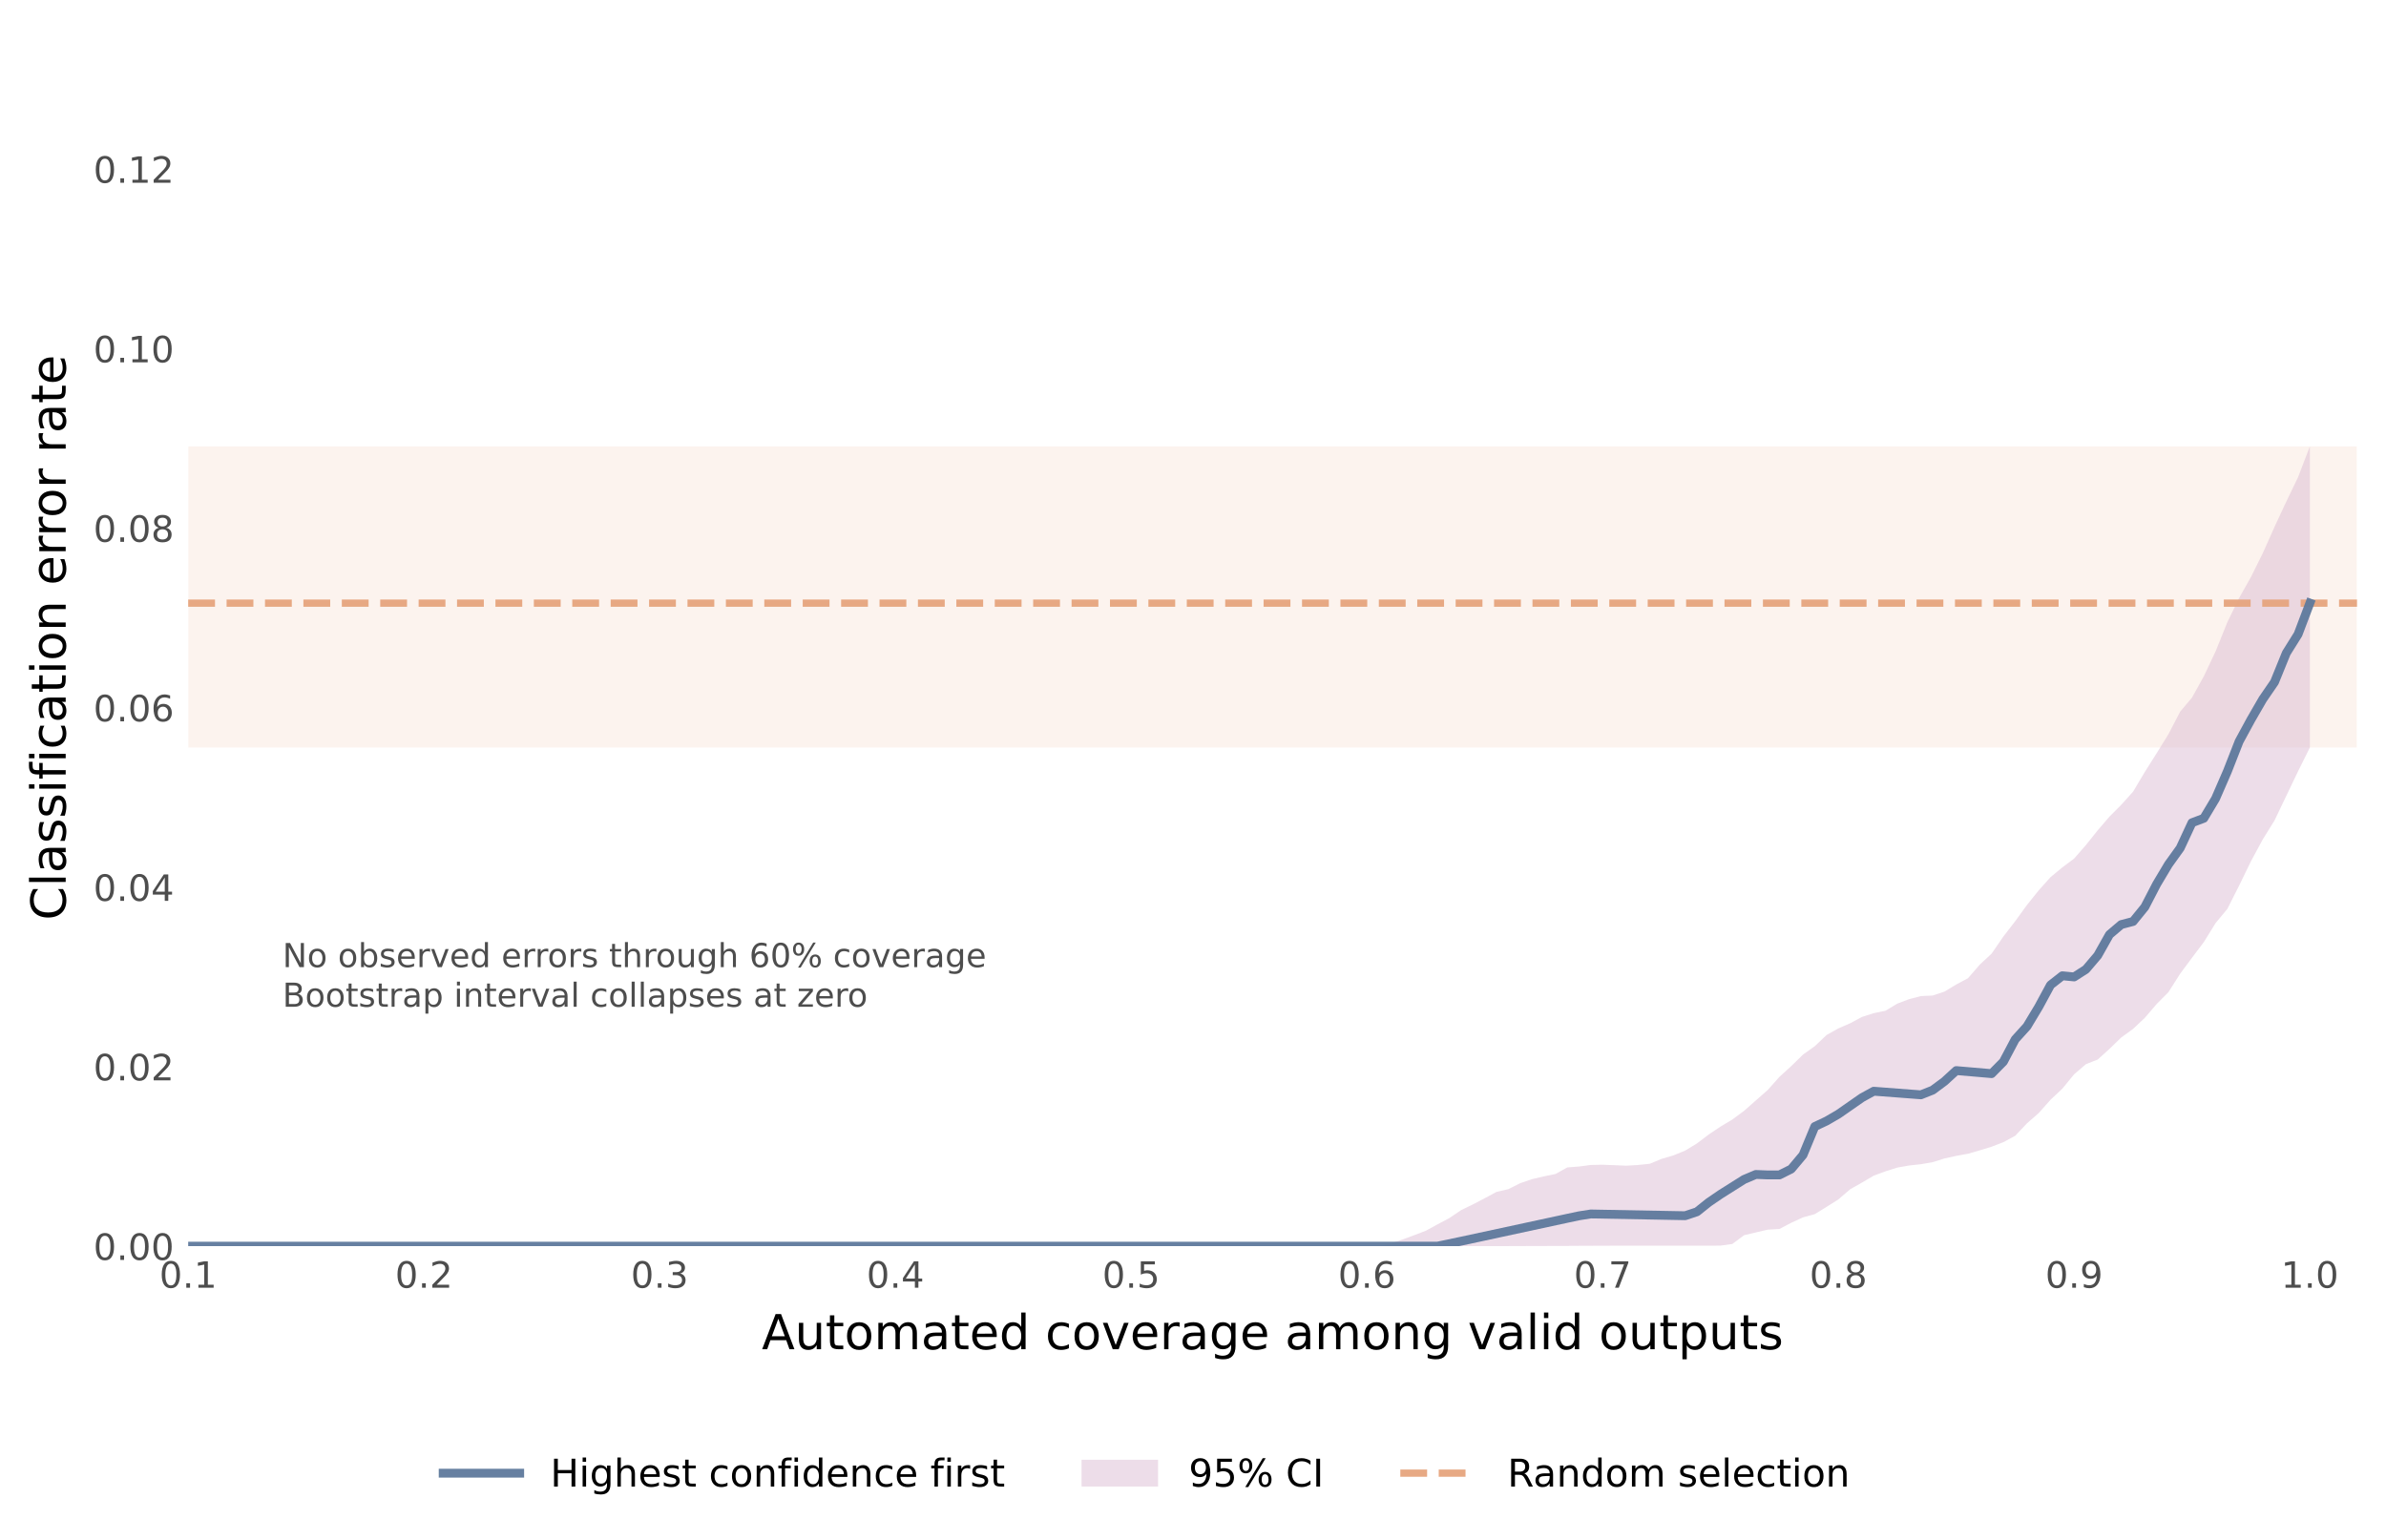
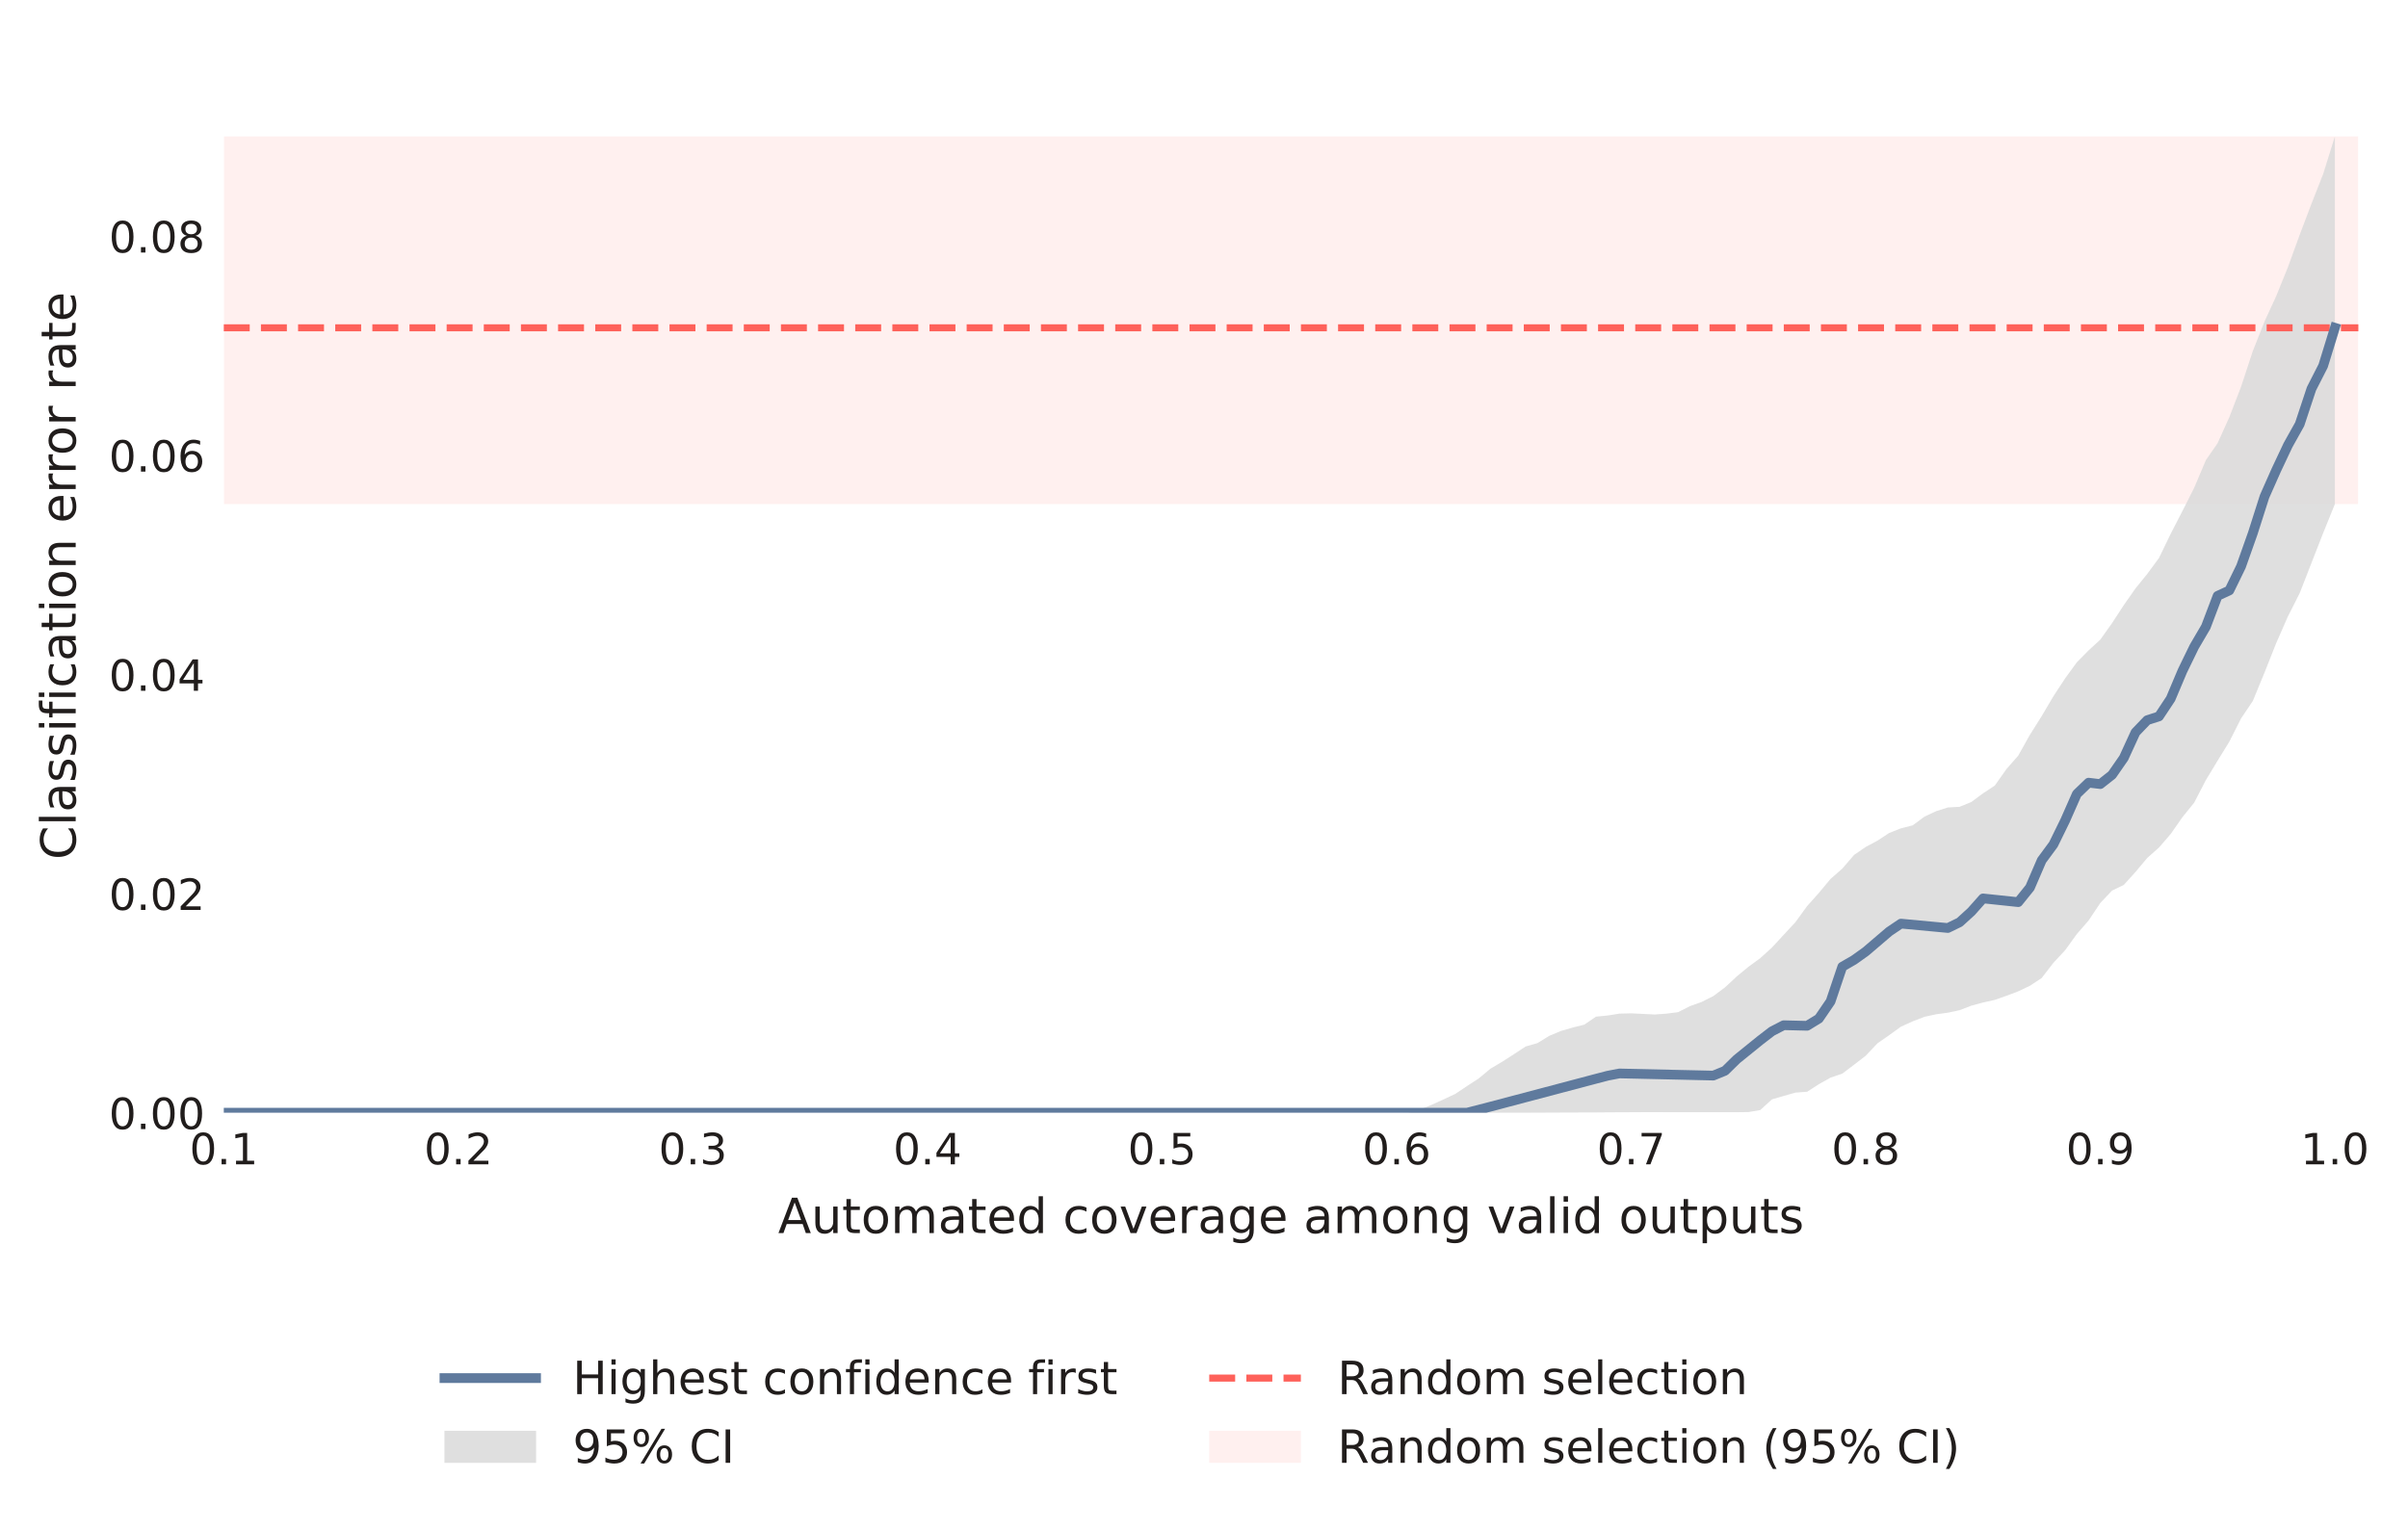
- <svg xmlns="http://www.w3.org/2000/svg" xmlns:xlink="http://www.w3.org/1999/xlink" width="592.644pt" height="382.61pt" viewBox="0 0 592.644 382.61" version="1.1">
+ <svg xmlns="http://www.w3.org/2000/svg" xmlns:xlink="http://www.w3.org/1999/xlink" width="446.684pt" height="284.085pt" viewBox="0 0 446.684 284.085" version="1.1">
  <defs>
    <style type="text/css">*{stroke-linejoin: round; stroke-linecap: butt}</style>
  </defs>
  <g id="figure_1">
    <g id="patch_1">
-       <path d="M 0 382.61  L 592.644 382.61  L 592.644 0  L 0 0  L 0 382.61  z " style="fill: none" />
+       <path d="M 0 284.085  L 446.684 284.085  L 446.684 0  L 0 0  L 0 284.085  z " style="fill: none" />
    </g>
    <g id="axes_1">
      <g id="patch_2">
-         <path d="M 46.74 309.6  L 585.444 309.6  L 585.444 7.2  L 46.74 7.2  L 46.74 309.6  z " style="fill: none" />
+         <path d="M 41.513 206.474  L 437.474 206.474  L 437.474 7.2  L 41.513 7.2  L 41.513 206.474  z " style="fill: none" />
+       </g>
+       <g id="patch_3">
+         <path d="M 41.513 93.535  L 437.474 93.535  L 437.474 25.316  L 41.513 25.316  z " clip-path="url(#pcb77c60f17)" style="fill: #fe615a; opacity: 0.1" />
      </g>
      <g id="matplotlib.axis_1">
        <g id="xtick_1">
          <g id="line2d_1" />
          <g id="text_1">
-             <text style="font-size: 9px; font-family: 'DejaVu Sans'; text-anchor: middle; fill: #4d4d4d" x="46.74" y="319.938" transform="rotate(-0 46.74 319.9379)">0.1</text>
+             <text style="font-size: 8px; font-family: 'DejaVu Sans'; text-anchor: middle; fill: #211d1c" x="41.513" y="216.052" transform="rotate(-0 41.5132 216.052)">0.1</text>
          </g>
        </g>
        <g id="xtick_2">
          <g id="line2d_2" />
          <g id="text_2">
-             <text style="font-size: 9px; font-family: 'DejaVu Sans'; text-anchor: middle; fill: #4d4d4d" x="105.295" y="319.938" transform="rotate(-0 105.2948 319.9379)">0.2</text>
+             <text style="font-size: 8px; font-family: 'DejaVu Sans'; text-anchor: middle; fill: #211d1c" x="85.025" y="216.052" transform="rotate(-0 85.0254 216.052)">0.2</text>
          </g>
        </g>
        <g id="xtick_3">
          <g id="line2d_3" />
          <g id="text_3">
-             <text style="font-size: 9px; font-family: 'DejaVu Sans'; text-anchor: middle; fill: #4d4d4d" x="163.85" y="319.938" transform="rotate(-0 163.8496 319.9379)">0.3</text>
+             <text style="font-size: 8px; font-family: 'DejaVu Sans'; text-anchor: middle; fill: #211d1c" x="128.538" y="216.052" transform="rotate(-0 128.5376 216.052)">0.3</text>
          </g>
        </g>
        <g id="xtick_4">
          <g id="line2d_4" />
          <g id="text_4">
-             <text style="font-size: 9px; font-family: 'DejaVu Sans'; text-anchor: middle; fill: #4d4d4d" x="222.404" y="319.938" transform="rotate(-0 222.4043 319.9379)">0.4</text>
+             <text style="font-size: 8px; font-family: 'DejaVu Sans'; text-anchor: middle; fill: #211d1c" x="172.05" y="216.052" transform="rotate(-0 172.0498 216.052)">0.4</text>
          </g>
        </g>
        <g id="xtick_5">
          <g id="line2d_5" />
          <g id="text_5">
-             <text style="font-size: 9px; font-family: 'DejaVu Sans'; text-anchor: middle; fill: #4d4d4d" x="280.959" y="319.938" transform="rotate(-0 280.9591 319.9379)">0.5</text>
+             <text style="font-size: 8px; font-family: 'DejaVu Sans'; text-anchor: middle; fill: #211d1c" x="215.562" y="216.052" transform="rotate(-0 215.562 216.052)">0.5</text>
          </g>
        </g>
        <g id="xtick_6">
          <g id="line2d_6" />
          <g id="text_6">
-             <text style="font-size: 9px; font-family: 'DejaVu Sans'; text-anchor: middle; fill: #4d4d4d" x="339.514" y="319.938" transform="rotate(-0 339.5139 319.9379)">0.6</text>
+             <text style="font-size: 8px; font-family: 'DejaVu Sans'; text-anchor: middle; fill: #211d1c" x="259.074" y="216.052" transform="rotate(-0 259.0742 216.052)">0.6</text>
          </g>
        </g>
        <g id="xtick_7">
          <g id="line2d_7" />
          <g id="text_7">
-             <text style="font-size: 9px; font-family: 'DejaVu Sans'; text-anchor: middle; fill: #4d4d4d" x="398.069" y="319.938" transform="rotate(-0 398.0687 319.9379)">0.7</text>
+             <text style="font-size: 8px; font-family: 'DejaVu Sans'; text-anchor: middle; fill: #211d1c" x="302.586" y="216.052" transform="rotate(-0 302.5864 216.052)">0.7</text>
          </g>
        </g>
        <g id="xtick_8">
          <g id="line2d_8" />
          <g id="text_8">
-             <text style="font-size: 9px; font-family: 'DejaVu Sans'; text-anchor: middle; fill: #4d4d4d" x="456.623" y="319.938" transform="rotate(-0 456.6235 319.9379)">0.8</text>
+             <text style="font-size: 8px; font-family: 'DejaVu Sans'; text-anchor: middle; fill: #211d1c" x="346.099" y="216.052" transform="rotate(-0 346.0986 216.052)">0.8</text>
          </g>
        </g>
        <g id="xtick_9">
          <g id="line2d_9" />
          <g id="text_9">
-             <text style="font-size: 9px; font-family: 'DejaVu Sans'; text-anchor: middle; fill: #4d4d4d" x="515.178" y="319.938" transform="rotate(-0 515.1783 319.9379)">0.9</text>
+             <text style="font-size: 8px; font-family: 'DejaVu Sans'; text-anchor: middle; fill: #211d1c" x="389.611" y="216.052" transform="rotate(-0 389.6108 216.052)">0.9</text>
          </g>
        </g>
        <g id="xtick_10">
          <g id="line2d_10" />
          <g id="text_10">
-             <text style="font-size: 9px; font-family: 'DejaVu Sans'; text-anchor: middle; fill: #4d4d4d" x="573.733" y="319.938" transform="rotate(-0 573.733 319.9379)">1.0</text>
+             <text style="font-size: 8px; font-family: 'DejaVu Sans'; text-anchor: middle; fill: #211d1c" x="433.123" y="216.052" transform="rotate(-0 433.123 216.052)">1.0</text>
          </g>
        </g>
        <g id="text_11">
-           <text style="font-size: 12px; font-family: 'DejaVu Sans'; text-anchor: middle" x="316.092" y="335.218" transform="rotate(-0 316.092 335.2181)">Automated coverage among valid outputs</text>
+           <text style="font-size: 9px; font-family: 'DejaVu Sans'; text-anchor: middle; fill: #211d1c" x="239.494" y="228.812" transform="rotate(-0 239.4937 228.8125)">Automated coverage among valid outputs</text>
        </g>
      </g>
      <g id="matplotlib.axis_2">
        <g id="ytick_1">
          <g id="line2d_11" />
          <g id="text_12">
-             <text style="font-size: 9px; font-family: 'DejaVu Sans'; text-anchor: end; fill: #4d4d4d" x="43.24" y="313.019" transform="rotate(-0 43.24 313.0189)">0.00</text>
+             <text style="font-size: 8px; font-family: 'DejaVu Sans'; text-anchor: end; fill: #211d1c" x="38.013" y="209.513" transform="rotate(-0 38.0132 209.513)">0.00</text>
          </g>
        </g>
        <g id="ytick_2">
          <g id="line2d_12" />
          <g id="text_13">
-             <text style="font-size: 9px; font-family: 'DejaVu Sans'; text-anchor: end; fill: #4d4d4d" x="43.24" y="268.417" transform="rotate(-0 43.24 268.4172)">0.02</text>
+             <text style="font-size: 8px; font-family: 'DejaVu Sans'; text-anchor: end; fill: #211d1c" x="38.013" y="168.848" transform="rotate(-0 38.0132 168.8485)">0.02</text>
          </g>
        </g>
        <g id="ytick_3">
          <g id="line2d_13" />
          <g id="text_14">
-             <text style="font-size: 9px; font-family: 'DejaVu Sans'; text-anchor: end; fill: #4d4d4d" x="43.24" y="223.815" transform="rotate(-0 43.24 223.8154)">0.04</text>
+             <text style="font-size: 8px; font-family: 'DejaVu Sans'; text-anchor: end; fill: #211d1c" x="38.013" y="128.184" transform="rotate(-0 38.0132 128.184)">0.04</text>
          </g>
        </g>
        <g id="ytick_4">
          <g id="line2d_14" />
          <g id="text_15">
-             <text style="font-size: 9px; font-family: 'DejaVu Sans'; text-anchor: end; fill: #4d4d4d" x="43.24" y="179.214" transform="rotate(-0 43.24 179.2136)">0.06</text>
+             <text style="font-size: 8px; font-family: 'DejaVu Sans'; text-anchor: end; fill: #211d1c" x="38.013" y="87.52" transform="rotate(-0 38.0132 87.51957)">0.06</text>
          </g>
        </g>
        <g id="ytick_5">
          <g id="line2d_15" />
          <g id="text_16">
-             <text style="font-size: 9px; font-family: 'DejaVu Sans'; text-anchor: end; fill: #4d4d4d" x="43.24" y="134.612" transform="rotate(-0 43.24 134.6119)">0.08</text>
+             <text style="font-size: 8px; font-family: 'DejaVu Sans'; text-anchor: end; fill: #211d1c" x="38.013" y="46.855" transform="rotate(-0 38.0132 46.85511)">0.08</text>
          </g>
        </g>
-         <g id="ytick_6">
-           <g id="line2d_16" />
-           <g id="text_17">
-             <text style="font-size: 9px; font-family: 'DejaVu Sans'; text-anchor: end; fill: #4d4d4d" x="43.24" y="90.01" transform="rotate(-0 43.24 90.0101)">0.10</text>
-           </g>
+         <g id="text_17">
+           <text style="font-size: 9px; font-family: 'DejaVu Sans'; text-anchor: middle; fill: #211d1c" x="14.039" y="106.837" transform="rotate(-90 14.03859 106.8369)">Classification error rate</text>
        </g>
-         <g id="ytick_7">
-           <g id="line2d_17" />
-           <g id="text_18">
-             <text style="font-size: 9px; font-family: 'DejaVu Sans'; text-anchor: end; fill: #4d4d4d" x="43.24" y="45.408" transform="rotate(-0 43.24 45.40833)">0.12</text>
-           </g>
-         </g>
-         <g id="text_19">
-           <text style="font-size: 12px; font-family: 'DejaVu Sans'; text-anchor: middle" x="16.318" y="158.4" transform="rotate(-90 16.31812 158.4)">Classification error rate</text>
-         </g>
-       </g>
-       <g id="patch_3">
-         <path d="M 46.74 185.726  L 585.444 185.726  L 585.444 110.901  L 46.74 110.901  z " clip-path="url(#pa6c0b54b2c)" style="fill: #e6a57e; opacity: 0.13" />
      </g>
      <g id="FillBetweenPolyCollection_1">
        <defs>
-           <path id="mcb776abc0d" d="M 46.74 -73.01  L 46.74 -73.01  L 49.668 -73.01  L 52.595 -73.01  L 55.523 -73.01  L 58.451 -73.01  L 61.379 -73.01  L 64.306 -73.01  L 67.234 -73.01  L 70.162 -73.01  L 73.09 -73.01  L 76.017 -73.01  L 78.945 -73.01  L 81.873 -73.01  L 84.801 -73.01  L 87.728 -73.01  L 90.656 -73.01  L 93.584 -73.01  L 96.512 -73.01  L 99.439 -73.01  L 102.367 -73.01  L 105.295 -73.01  L 108.223 -73.01  L 111.15 -73.01  L 114.078 -73.01  L 117.006 -73.01  L 119.933 -73.01  L 122.861 -73.01  L 125.789 -73.01  L 128.717 -73.01  L 131.644 -73.01  L 134.572 -73.01  L 137.5 -73.01  L 140.428 -73.01  L 143.355 -73.01  L 146.283 -73.01  L 149.211 -73.01  L 152.139 -73.01  L 155.066 -73.01  L 157.994 -73.01  L 160.922 -73.01  L 163.85 -73.01  L 166.777 -73.01  L 169.705 -73.01  L 172.633 -73.01  L 175.561 -73.01  L 178.488 -73.01  L 181.416 -73.01  L 184.344 -73.01  L 187.271 -73.01  L 190.199 -73.01  L 193.127 -73.01  L 196.055 -73.01  L 198.982 -73.01  L 201.91 -73.01  L 204.838 -73.01  L 207.766 -73.01  L 210.693 -73.01  L 213.621 -73.01  L 216.549 -73.01  L 219.477 -73.01  L 222.404 -73.01  L 225.332 -73.01  L 228.26 -73.01  L 231.188 -73.01  L 234.115 -73.01  L 237.043 -73.01  L 239.971 -73.01  L 242.899 -73.01  L 245.826 -73.01  L 248.754 -73.01  L 251.682 -73.01  L 254.609 -73.01  L 257.537 -73.01  L 260.465 -73.01  L 263.393 -73.01  L 266.32 -73.01  L 269.248 -73.01  L 272.176 -73.01  L 275.104 -73.01  L 278.031 -73.01  L 280.959 -73.01  L 283.887 -73.01  L 286.815 -73.01  L 289.742 -73.01  L 292.67 -73.01  L 295.598 -73.01  L 298.526 -73.01  L 301.453 -73.01  L 304.381 -73.01  L 307.309 -73.01  L 310.237 -73.01  L 313.164 -73.01  L 316.092 -73.01  L 319.02 -73.01  L 321.947 -73.01  L 324.875 -73.01  L 327.803 -73.01  L 330.731 -73.01  L 333.658 -73.01  L 336.586 -73.01  L 339.514 -73.01  L 342.442 -73.01  L 345.369 -73.01  L 348.297 -73.01  L 351.225 -73.01  L 354.153 -73.01  L 357.08 -73.01  L 360.008 -73.01  L 362.936 -73.01  L 365.864 -73.01  L 368.791 -73.01  L 371.719 -73.01  L 374.647 -73.02  L 377.575 -73.032  L 380.502 -73.041  L 383.43 -73.05  L 386.358 -73.058  L 389.285 -73.065  L 392.213 -73.085  L 395.141 -73.098  L 398.069 -73.108  L 400.996 -73.12  L 403.924 -73.12  L 406.852 -73.12  L 409.78 -73.119  L 412.707 -73.118  L 415.635 -73.117  L 418.563 -73.117  L 421.491 -73.116  L 424.418 -73.116  L 427.346 -73.141  L 430.274 -73.542  L 433.202 -75.723  L 436.129 -76.419  L 439.057 -77.101  L 441.985 -77.272  L 444.913 -78.814  L 447.84 -80.154  L 450.768 -80.968  L 453.696 -82.769  L 456.623 -84.617  L 459.551 -87.14  L 462.479 -88.795  L 465.407 -90.522  L 468.334 -91.601  L 471.262 -92.524  L 474.19 -93.044  L 477.118 -93.364  L 480.045 -93.874  L 482.973 -94.795  L 485.901 -95.437  L 488.829 -95.969  L 491.756 -96.811  L 494.684 -97.711  L 497.612 -98.846  L 500.54 -100.423  L 503.467 -103.52  L 506.395 -106.083  L 509.323 -109.381  L 512.251 -112.13  L 515.178 -115.703  L 518.106 -118.215  L 521.034 -119.369  L 523.961 -122.013  L 526.889 -124.857  L 529.817 -126.977  L 532.745 -129.739  L 535.672 -133.154  L 538.6 -136.106  L 541.528 -140.712  L 544.456 -144.654  L 547.383 -148.531  L 550.311 -153.26  L 553.239 -156.797  L 556.167 -162.594  L 559.094 -168.614  L 562.022 -174.042  L 564.95 -178.761  L 567.878 -184.884  L 570.805 -190.994  L 573.733 -196.884  L 573.733 -271.709  L 573.733 -271.709  L 570.805 -264.059  L 567.878 -257.988  L 564.95 -251.696  L 562.022 -245.132  L 559.094 -239.237  L 556.167 -234.044  L 553.239 -228.014  L 550.311 -220.766  L 547.383 -214.568  L 544.456 -209.286  L 541.528 -205.82  L 538.6 -200.188  L 535.672 -195.465  L 532.745 -190.832  L 529.817 -185.915  L 526.889 -182.664  L 523.961 -179.729  L 521.034 -176.316  L 518.106 -172.653  L 515.178 -169.3  L 512.251 -167.105  L 509.323 -164.687  L 506.395 -161.413  L 503.467 -157.768  L 500.54 -153.733  L 497.612 -149.94  L 494.684 -145.683  L 491.756 -142.962  L 488.829 -139.582  L 485.901 -138.012  L 482.973 -136.247  L 480.045 -135.267  L 477.118 -135.137  L 474.19 -134.376  L 471.262 -133.263  L 468.334 -131.494  L 465.407 -130.888  L 462.479 -129.951  L 459.551 -128.38  L 456.623 -127.106  L 453.696 -125.468  L 450.768 -122.69  L 447.84 -120.599  L 444.913 -117.742  L 441.985 -115.066  L 439.057 -111.783  L 436.129 -109.209  L 433.202 -106.625  L 430.274 -104.458  L 427.346 -102.709  L 424.418 -100.747  L 421.491 -98.521  L 418.563 -96.743  L 415.635 -95.545  L 412.707 -94.689  L 409.78 -93.476  L 406.852 -93.167  L 403.924 -92.996  L 400.996 -93.12  L 398.069 -93.234  L 395.141 -93.179  L 392.213 -92.793  L 389.285 -92.564  L 386.358 -90.932  L 383.43 -90.332  L 380.502 -89.641  L 377.575 -88.638  L 374.647 -87.168  L 371.719 -86.488  L 368.791 -84.916  L 365.864 -83.381  L 362.936 -81.97  L 360.008 -79.985  L 357.08 -78.434  L 354.153 -76.834  L 351.225 -75.716  L 348.297 -74.632  L 345.369 -73.653  L 342.442 -73.018  L 339.514 -73.01  L 336.586 -73.01  L 333.658 -73.01  L 330.731 -73.01  L 327.803 -73.01  L 324.875 -73.01  L 321.947 -73.01  L 319.02 -73.01  L 316.092 -73.01  L 313.164 -73.01  L 310.237 -73.01  L 307.309 -73.01  L 304.381 -73.01  L 301.453 -73.01  L 298.526 -73.01  L 295.598 -73.01  L 292.67 -73.01  L 289.742 -73.01  L 286.815 -73.01  L 283.887 -73.01  L 280.959 -73.01  L 278.031 -73.01  L 275.104 -73.01  L 272.176 -73.01  L 269.248 -73.01  L 266.32 -73.01  L 263.393 -73.01  L 260.465 -73.01  L 257.537 -73.01  L 254.609 -73.01  L 251.682 -73.01  L 248.754 -73.01  L 245.826 -73.01  L 242.899 -73.01  L 239.971 -73.01  L 237.043 -73.01  L 234.115 -73.01  L 231.188 -73.01  L 228.26 -73.01  L 225.332 -73.01  L 222.404 -73.01  L 219.477 -73.01  L 216.549 -73.01  L 213.621 -73.01  L 210.693 -73.01  L 207.766 -73.01  L 204.838 -73.01  L 201.91 -73.01  L 198.982 -73.01  L 196.055 -73.01  L 193.127 -73.01  L 190.199 -73.01  L 187.271 -73.01  L 184.344 -73.01  L 181.416 -73.01  L 178.488 -73.01  L 175.561 -73.01  L 172.633 -73.01  L 169.705 -73.01  L 166.777 -73.01  L 163.85 -73.01  L 160.922 -73.01  L 157.994 -73.01  L 155.066 -73.01  L 152.139 -73.01  L 149.211 -73.01  L 146.283 -73.01  L 143.355 -73.01  L 140.428 -73.01  L 137.5 -73.01  L 134.572 -73.01  L 131.644 -73.01  L 128.717 -73.01  L 125.789 -73.01  L 122.861 -73.01  L 119.933 -73.01  L 117.006 -73.01  L 114.078 -73.01  L 111.15 -73.01  L 108.223 -73.01  L 105.295 -73.01  L 102.367 -73.01  L 99.439 -73.01  L 96.512 -73.01  L 93.584 -73.01  L 90.656 -73.01  L 87.728 -73.01  L 84.801 -73.01  L 81.873 -73.01  L 78.945 -73.01  L 76.017 -73.01  L 73.09 -73.01  L 70.162 -73.01  L 67.234 -73.01  L 64.306 -73.01  L 61.379 -73.01  L 58.451 -73.01  L 55.523 -73.01  L 52.595 -73.01  L 49.668 -73.01  L 46.74 -73.01  z " />
+           <path id="m0bd5890ca5" d="M 41.513 -77.611  L 41.513 -77.611  L 43.689 -77.611  L 45.864 -77.611  L 48.04 -77.611  L 50.216 -77.611  L 52.391 -77.611  L 54.567 -77.611  L 56.742 -77.611  L 58.918 -77.611  L 61.094 -77.611  L 63.269 -77.611  L 65.445 -77.611  L 67.621 -77.611  L 69.796 -77.611  L 71.972 -77.611  L 74.147 -77.611  L 76.323 -77.611  L 78.499 -77.611  L 80.674 -77.611  L 82.85 -77.611  L 85.025 -77.611  L 87.201 -77.611  L 89.377 -77.611  L 91.552 -77.611  L 93.728 -77.611  L 95.903 -77.611  L 98.079 -77.611  L 100.255 -77.611  L 102.43 -77.611  L 104.606 -77.611  L 106.781 -77.611  L 108.957 -77.611  L 111.133 -77.611  L 113.308 -77.611  L 115.484 -77.611  L 117.66 -77.611  L 119.835 -77.611  L 122.011 -77.611  L 124.186 -77.611  L 126.362 -77.611  L 128.538 -77.611  L 130.713 -77.611  L 132.889 -77.611  L 135.064 -77.611  L 137.24 -77.611  L 139.416 -77.611  L 141.591 -77.611  L 143.767 -77.611  L 145.942 -77.611  L 148.118 -77.611  L 150.294 -77.611  L 152.469 -77.611  L 154.645 -77.611  L 156.821 -77.611  L 158.996 -77.611  L 161.172 -77.611  L 163.347 -77.611  L 165.523 -77.611  L 167.699 -77.611  L 169.874 -77.611  L 172.05 -77.611  L 174.225 -77.611  L 176.401 -77.611  L 178.577 -77.611  L 180.752 -77.611  L 182.928 -77.611  L 185.103 -77.611  L 187.279 -77.611  L 189.455 -77.611  L 191.63 -77.611  L 193.806 -77.611  L 195.981 -77.611  L 198.157 -77.611  L 200.333 -77.611  L 202.508 -77.611  L 204.684 -77.611  L 206.86 -77.611  L 209.035 -77.611  L 211.211 -77.611  L 213.386 -77.611  L 215.562 -77.611  L 217.738 -77.611  L 219.913 -77.611  L 222.089 -77.611  L 224.264 -77.611  L 226.44 -77.611  L 228.616 -77.611  L 230.791 -77.611  L 232.967 -77.611  L 235.142 -77.611  L 237.318 -77.611  L 239.494 -77.611  L 241.669 -77.611  L 243.845 -77.611  L 246.021 -77.611  L 248.196 -77.611  L 250.372 -77.611  L 252.547 -77.611  L 254.723 -77.611  L 256.899 -77.611  L 259.074 -77.611  L 261.25 -77.611  L 263.425 -77.611  L 265.601 -77.611  L 267.777 -77.611  L 269.952 -77.611  L 272.128 -77.611  L 274.303 -77.611  L 276.479 -77.611  L 278.655 -77.611  L 280.83 -77.611  L 283.006 -77.611  L 285.181 -77.62  L 287.357 -77.631  L 289.533 -77.64  L 291.708 -77.648  L 293.884 -77.655  L 296.06 -77.662  L 298.235 -77.68  L 300.411 -77.691  L 302.586 -77.701  L 304.762 -77.712  L 306.938 -77.712  L 309.113 -77.711  L 311.289 -77.711  L 313.464 -77.71  L 315.64 -77.709  L 317.816 -77.709  L 319.991 -77.708  L 322.167 -77.708  L 324.342 -77.731  L 326.518 -78.097  L 328.694 -80.085  L 330.869 -80.719  L 333.045 -81.342  L 335.221 -81.497  L 337.396 -82.903  L 339.572 -84.125  L 341.747 -84.867  L 343.923 -86.509  L 346.099 -88.194  L 348.274 -90.494  L 350.45 -92.003  L 352.625 -93.577  L 354.801 -94.561  L 356.977 -95.403  L 359.152 -95.877  L 361.328 -96.169  L 363.503 -96.634  L 365.679 -97.473  L 367.855 -98.059  L 370.03 -98.544  L 372.206 -99.311  L 374.381 -100.132  L 376.557 -101.167  L 378.733 -102.605  L 380.908 -105.428  L 383.084 -107.765  L 385.26 -110.771  L 387.435 -113.278  L 389.611 -116.535  L 391.786 -118.826  L 393.962 -119.878  L 396.138 -122.289  L 398.313 -124.882  L 400.489 -126.815  L 402.664 -129.332  L 404.84 -132.446  L 407.016 -135.138  L 409.191 -139.337  L 411.367 -142.931  L 413.542 -146.466  L 415.718 -150.777  L 417.894 -154.002  L 420.069 -159.287  L 422.245 -164.776  L 424.421 -169.725  L 426.596 -174.027  L 428.772 -179.609  L 430.947 -185.18  L 433.123 -190.55  L 433.123 -258.77  L 433.123 -258.77  L 430.947 -251.796  L 428.772 -246.26  L 426.596 -240.524  L 424.421 -234.539  L 422.245 -229.165  L 420.069 -224.43  L 417.894 -218.932  L 415.718 -212.324  L 413.542 -206.673  L 411.367 -201.858  L 409.191 -198.697  L 407.016 -193.563  L 404.84 -189.256  L 402.664 -185.033  L 400.489 -180.549  L 398.313 -177.585  L 396.138 -174.909  L 393.962 -171.798  L 391.786 -168.458  L 389.611 -165.402  L 387.435 -163.4  L 385.26 -161.195  L 383.084 -158.21  L 380.908 -154.887  L 378.733 -151.209  L 376.557 -147.75  L 374.381 -143.869  L 372.206 -141.389  L 370.03 -138.307  L 367.855 -136.875  L 365.679 -135.266  L 363.503 -134.373  L 361.328 -134.254  L 359.152 -133.56  L 356.977 -132.546  L 354.801 -130.933  L 352.625 -130.38  L 350.45 -129.525  L 348.274 -128.094  L 346.099 -126.932  L 343.923 -125.438  L 341.747 -122.906  L 339.572 -121  L 337.396 -118.394  L 335.221 -115.954  L 333.045 -112.962  L 330.869 -110.615  L 328.694 -108.259  L 326.518 -106.283  L 324.342 -104.689  L 322.167 -102.9  L 319.991 -100.87  L 317.816 -99.249  L 315.64 -98.157  L 313.464 -97.377  L 311.289 -96.271  L 309.113 -95.989  L 306.938 -95.833  L 304.762 -95.946  L 302.586 -96.051  L 300.411 -96  L 298.235 -95.648  L 296.06 -95.439  L 293.884 -93.951  L 291.708 -93.405  L 289.533 -92.775  L 287.357 -91.86  L 285.181 -90.52  L 283.006 -89.9  L 280.83 -88.467  L 278.655 -87.067  L 276.479 -85.78  L 274.303 -83.971  L 272.128 -82.557  L 269.952 -81.098  L 267.777 -80.078  L 265.601 -79.09  L 263.425 -78.198  L 261.25 -77.619  L 259.074 -77.611  L 256.899 -77.611  L 254.723 -77.611  L 252.547 -77.611  L 250.372 -77.611  L 248.196 -77.611  L 246.021 -77.611  L 243.845 -77.611  L 241.669 -77.611  L 239.494 -77.611  L 237.318 -77.611  L 235.142 -77.611  L 232.967 -77.611  L 230.791 -77.611  L 228.616 -77.611  L 226.44 -77.611  L 224.264 -77.611  L 222.089 -77.611  L 219.913 -77.611  L 217.738 -77.611  L 215.562 -77.611  L 213.386 -77.611  L 211.211 -77.611  L 209.035 -77.611  L 206.86 -77.611  L 204.684 -77.611  L 202.508 -77.611  L 200.333 -77.611  L 198.157 -77.611  L 195.981 -77.611  L 193.806 -77.611  L 191.63 -77.611  L 189.455 -77.611  L 187.279 -77.611  L 185.103 -77.611  L 182.928 -77.611  L 180.752 -77.611  L 178.577 -77.611  L 176.401 -77.611  L 174.225 -77.611  L 172.05 -77.611  L 169.874 -77.611  L 167.699 -77.611  L 165.523 -77.611  L 163.347 -77.611  L 161.172 -77.611  L 158.996 -77.611  L 156.821 -77.611  L 154.645 -77.611  L 152.469 -77.611  L 150.294 -77.611  L 148.118 -77.611  L 145.942 -77.611  L 143.767 -77.611  L 141.591 -77.611  L 139.416 -77.611  L 137.24 -77.611  L 135.064 -77.611  L 132.889 -77.611  L 130.713 -77.611  L 128.538 -77.611  L 126.362 -77.611  L 124.186 -77.611  L 122.011 -77.611  L 119.835 -77.611  L 117.66 -77.611  L 115.484 -77.611  L 113.308 -77.611  L 111.133 -77.611  L 108.957 -77.611  L 106.781 -77.611  L 104.606 -77.611  L 102.43 -77.611  L 100.255 -77.611  L 98.079 -77.611  L 95.903 -77.611  L 93.728 -77.611  L 91.552 -77.611  L 89.377 -77.611  L 87.201 -77.611  L 85.025 -77.611  L 82.85 -77.611  L 80.674 -77.611  L 78.499 -77.611  L 76.323 -77.611  L 74.147 -77.611  L 71.972 -77.611  L 69.796 -77.611  L 67.621 -77.611  L 65.445 -77.611  L 63.269 -77.611  L 61.094 -77.611  L 58.918 -77.611  L 56.742 -77.611  L 54.567 -77.611  L 52.391 -77.611  L 50.216 -77.611  L 48.04 -77.611  L 45.864 -77.611  L 43.689 -77.611  L 41.513 -77.611  z " />
        </defs>
-         <g clip-path="url(#pa6c0b54b2c)">
-           <use xlink:href="#mcb776abc0d" x="0" y="382.61" style="fill: #d9b8d0; fill-opacity: 0.48" />
+         <g clip-path="url(#pcb77c60f17)">
+           <use xlink:href="#m0bd5890ca5" x="0" y="284.085" style="fill: #d9d9d9; fill-opacity: 0.85" />
        </g>
      </g>
-       <g id="line2d_18">
-         <path d="M 46.74 149.846  L 585.444 149.846  " clip-path="url(#pa6c0b54b2c)" style="fill: none; stroke-dasharray: 6.66,2.88; stroke-dashoffset: 0; stroke: #e6a57e; stroke-opacity: 0.95; stroke-width: 1.8" />
+       <g id="line2d_16">
+         <path d="M 41.513 60.822  L 437.474 60.822  " clip-path="url(#pcb77c60f17)" style="fill: none; stroke-dasharray: 4.81,2.08; stroke-dashoffset: 0; stroke: #fe615a; stroke-width: 1.3" />
      </g>
-       <g id="text_20">
-         <text style="font-size: 8.2px; font-family: 'DejaVu Sans'; fill: #4d4d4d" transform="translate(70.16191 240.2813)">No observed errors through 60% coverage</text>
-         <text style="font-size: 8.2px; font-family: 'DejaVu Sans'; fill: #4d4d4d" transform="translate(70.16191 250.1235)">Bootstrap interval collapses at zero</text>
-       </g>
-       <g id="line2d_19">
-         <path d="M 46.74 309.6  L 357.08 309.6  L 362.936 308.37  L 389.285 302.689  L 392.213 302.067  L 395.141 301.609  L 418.563 302.044  L 421.491 301.068  L 424.418 298.728  L 427.346 296.725  L 433.202 293.031  L 436.129 291.793  L 439.057 291.909  L 441.985 291.909  L 444.913 290.446  L 447.84 286.953  L 450.768 279.885  L 453.696 278.505  L 456.623 276.799  L 462.479 272.722  L 465.407 271.112  L 477.118 272.006  L 480.045 270.845  L 482.973 268.67  L 485.901 265.986  L 494.684 266.742  L 497.612 263.779  L 500.54 258.24  L 503.467 255.004  L 506.395 250.131  L 509.323 244.722  L 512.251 242.429  L 515.178 242.716  L 518.106 240.837  L 521.034 237.393  L 523.961 232.192  L 526.889 229.706  L 529.817 228.939  L 532.745 225.339  L 535.672 219.685  L 538.6 214.775  L 541.528 210.699  L 544.456 204.409  L 547.383 203.304  L 550.311 198.405  L 553.239 191.665  L 556.167 184.192  L 559.094 178.806  L 562.022 173.739  L 564.95 169.469  L 567.878 162.266  L 570.805 157.582  L 573.733 149.846  L 573.733 149.846  " clip-path="url(#pa6c0b54b2c)" style="fill: none; stroke: #5f7a9d; stroke-opacity: 0.95; stroke-width: 2.2; stroke-linecap: square" />
+       <g id="line2d_17">
+         <path d="M 41.513 206.474  L 272.128 206.474  L 276.479 205.352  L 296.06 200.173  L 298.235 199.606  L 300.411 199.188  L 317.816 199.585  L 319.991 198.696  L 322.167 196.561  L 326.518 193.041  L 328.694 191.368  L 330.869 190.239  L 335.221 190.345  L 337.396 189.011  L 339.572 185.826  L 341.747 179.382  L 343.923 178.124  L 346.099 176.568  L 350.45 172.852  L 352.625 171.384  L 361.328 172.199  L 363.503 171.14  L 365.679 169.157  L 367.855 166.71  L 374.381 167.4  L 376.557 164.698  L 378.733 159.648  L 380.908 156.697  L 383.084 152.254  L 385.26 147.323  L 387.435 145.233  L 389.611 145.494  L 391.786 143.781  L 393.962 140.641  L 396.138 135.899  L 398.313 133.633  L 400.489 132.933  L 402.664 129.651  L 404.84 124.496  L 407.016 120.019  L 409.191 116.304  L 411.367 110.569  L 413.542 109.562  L 415.718 105.094  L 417.894 98.95  L 420.069 92.137  L 422.245 87.226  L 424.421 82.606  L 426.596 78.713  L 428.772 72.146  L 430.947 67.876  L 433.123 60.822  L 433.123 60.822  " clip-path="url(#pcb77c60f17)" style="fill: none; stroke: #5f7a9d; stroke-width: 1.8; stroke-linecap: square" />
      </g>
    </g>
    <g id="legend_1">
-       <g id="line2d_20">
-         <path d="M 110.081 366.003  L 119.581 366.003  L 129.081 366.003  " style="fill: none; stroke: #5f7a9d; stroke-opacity: 0.95; stroke-width: 2.2; stroke-linecap: square" />
+       <g id="line2d_18">
+         <path d="M 82.442 255.718  L 90.942 255.718  L 99.442 255.718  " style="fill: none; stroke: #5f7a9d; stroke-width: 1.8; stroke-linecap: square" />
+       </g>
+       <g id="text_18">
+         <text style="font-size: 8.5px; font-family: 'DejaVu Sans'; text-anchor: start; fill: #211d1c" x="106.242" y="258.693" transform="rotate(-0 106.2417 258.6927)">Highest confidence first</text>
+       </g>
+       <g id="patch_4">
+         <path d="M 82.442 271.443  L 99.442 271.443  L 99.442 265.493  L 82.442 265.493  z " style="fill: #d9d9d9; fill-opacity: 0.85" />
+       </g>
+       <g id="text_19">
+         <text style="font-size: 8.5px; font-family: 'DejaVu Sans'; text-anchor: start; fill: #211d1c" x="106.242" y="271.443" transform="rotate(-0 106.2417 271.4433)">95% CI</text>
+       </g>
+       <g id="line2d_19">
+         <path d="M 224.312 255.718  L 232.812 255.718  L 241.312 255.718  " style="fill: none; stroke-dasharray: 4.81,2.08; stroke-dashoffset: 0; stroke: #fe615a; stroke-width: 1.3" />
+       </g>
+       <g id="text_20">
+         <text style="font-size: 8.5px; font-family: 'DejaVu Sans'; text-anchor: start; fill: #211d1c" x="248.112" y="258.693" transform="rotate(-0 248.112 258.6927)">Random selection</text>
+       </g>
+       <g id="patch_5">
+         <path d="M 224.312 271.443  L 241.312 271.443  L 241.312 265.493  L 224.312 265.493  z " style="fill: #fe615a; opacity: 0.1" />
      </g>
      <g id="text_21">
-         <text style="font-size: 9.5px; font-family: 'DejaVu Sans'; text-anchor: start" x="136.681" y="369.328" transform="rotate(-0 136.6811 369.3278)">Highest confidence first</text>
-       </g>
-       <g id="patch_4">
-         <path d="M 268.642 369.328  L 287.642 369.328  L 287.642 362.678  L 268.642 362.678  z " style="fill: #d9b8d0; fill-opacity: 0.48" />
-       </g>
-       <g id="text_22">
-         <text style="font-size: 9.5px; font-family: 'DejaVu Sans'; text-anchor: start" x="295.242" y="369.328" transform="rotate(-0 295.242 369.3278)">95% CI</text>
-       </g>
-       <g id="line2d_21">
-         <path d="M 347.813 366.003  L 357.313 366.003  L 366.813 366.003  " style="fill: none; stroke-dasharray: 6.66,2.88; stroke-dashoffset: 0; stroke: #e6a57e; stroke-opacity: 0.95; stroke-width: 1.8" />
-       </g>
-       <g id="text_23">
-         <text style="font-size: 9.5px; font-family: 'DejaVu Sans'; text-anchor: start" x="374.413" y="369.328" transform="rotate(-0 374.4127 369.3278)">Random selection</text>
+         <text style="font-size: 8.5px; font-family: 'DejaVu Sans'; text-anchor: start; fill: #211d1c" x="248.112" y="271.443" transform="rotate(-0 248.112 271.4433)">Random selection (95% CI)</text>
      </g>
    </g>
  </g>
  <defs>
-     <clipPath id="pa6c0b54b2c">
-       <rect x="46.74" y="7.2" width="538.704" height="302.4" />
+     <clipPath id="pcb77c60f17">
+       <rect x="41.513" y="7.2" width="395.961" height="199.274" />
    </clipPath>
  </defs>
</svg>
